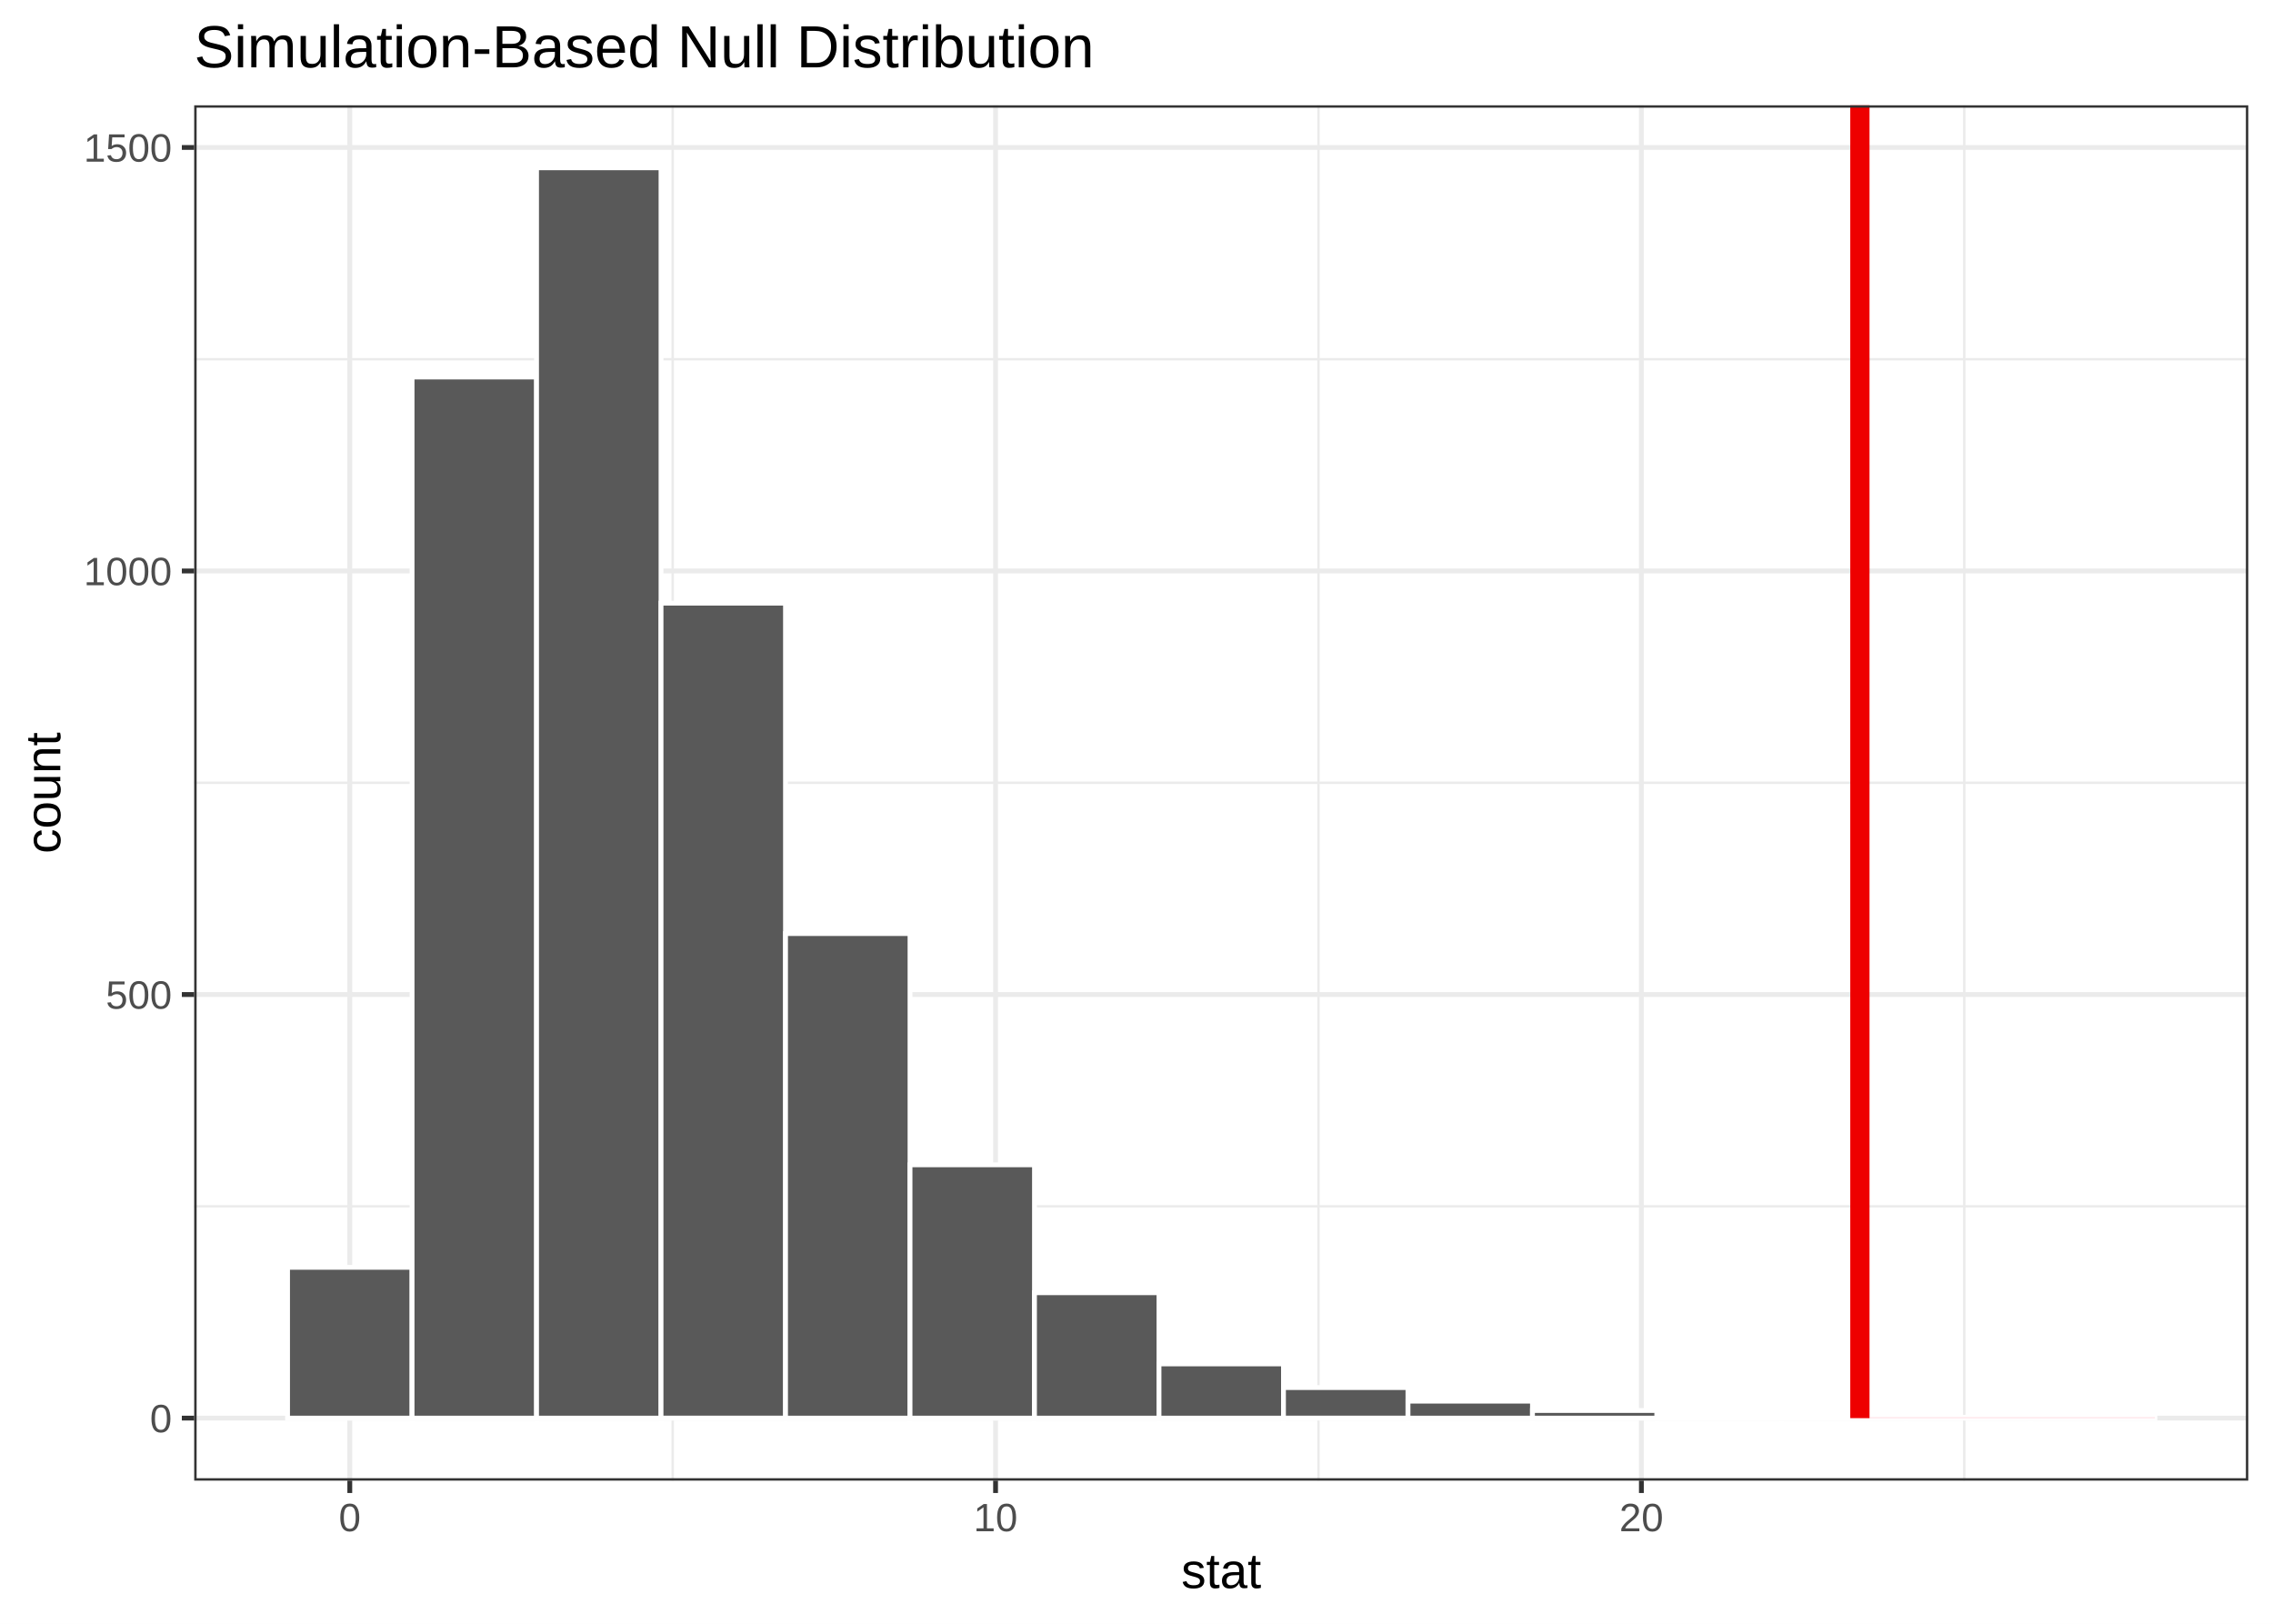
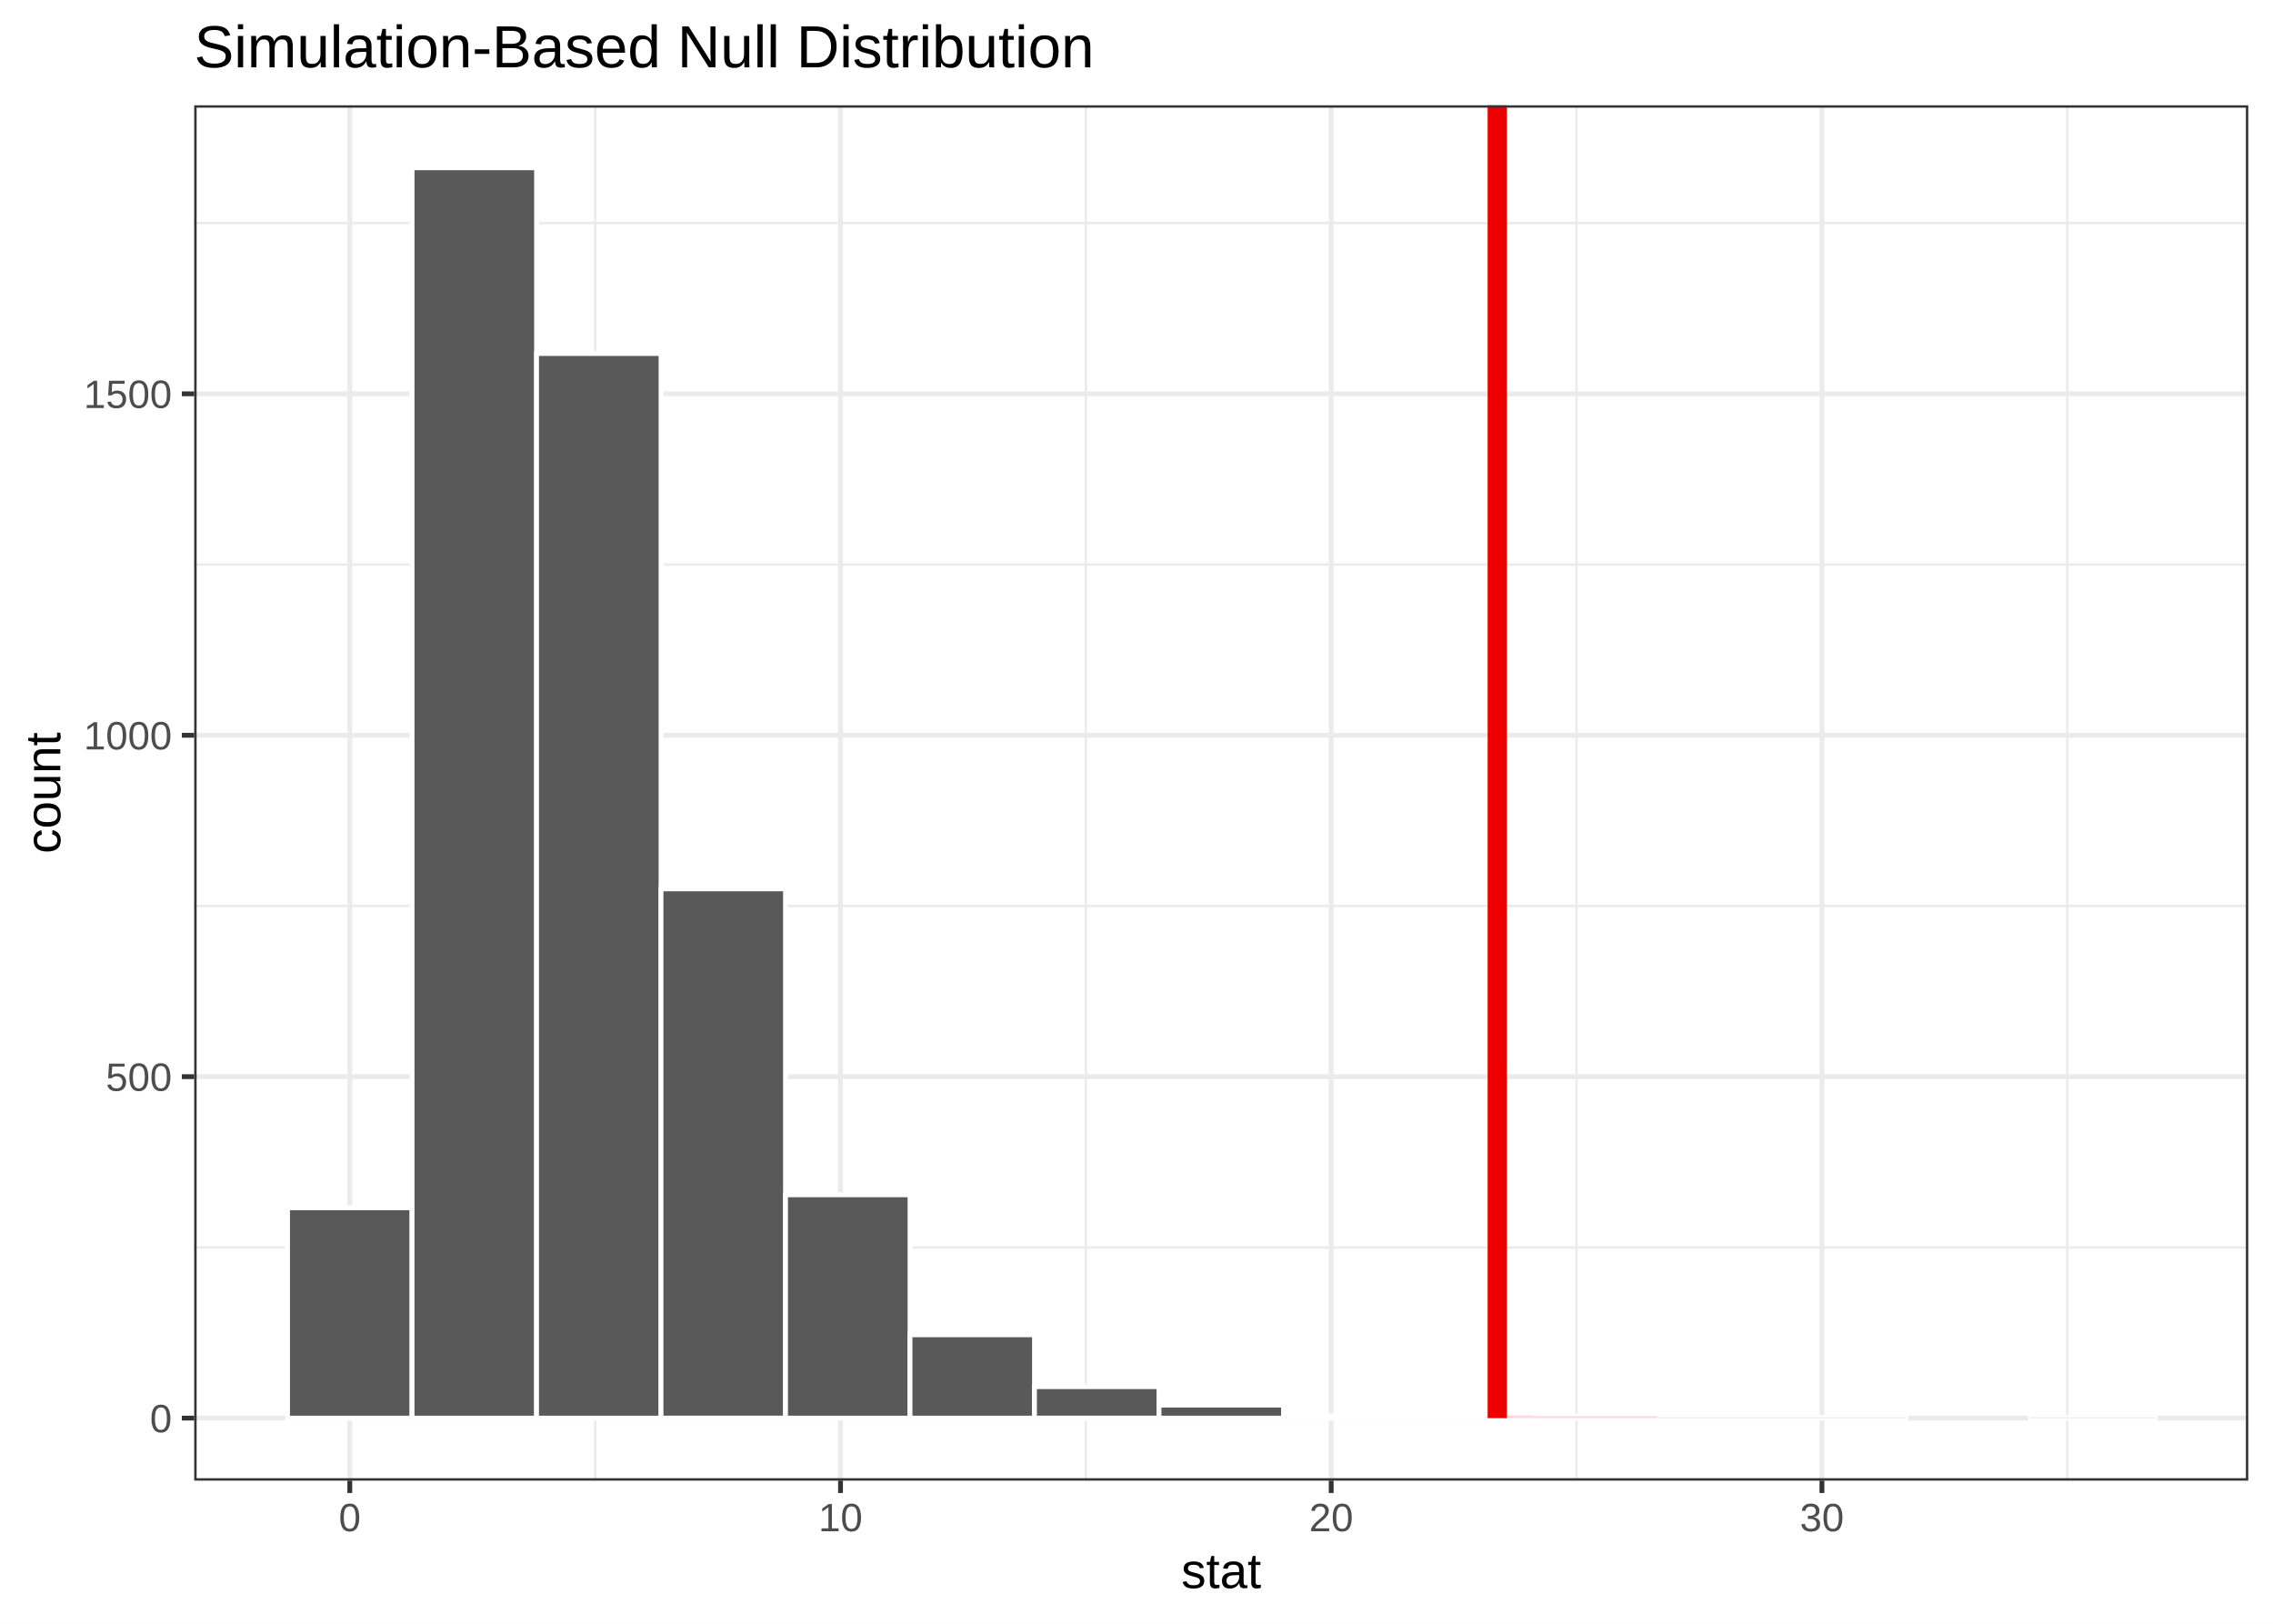
<svg xmlns="http://www.w3.org/2000/svg" class="svglite" width="504.00pt" height="360.00pt" viewBox="0 0 504.00 360.00">
  <defs>
    <style type="text/css">
    .svglite line, .svglite polyline, .svglite polygon, .svglite path, .svglite rect, .svglite circle {
      fill: none;
      stroke: #000000;
      stroke-linecap: round;
      stroke-linejoin: round;
      stroke-miterlimit: 10.00;
    }
    .svglite text {
      white-space: pre;
    }
  </style>
  </defs>
  <rect width="100%" height="100%" style="stroke: none; fill: none;" />
  <defs>
    <clipPath id="cpMC4wMHw1MDQuMDB8MC4wMHwzNjAuMDA=">
      <rect x="0.00" y="0.00" width="504.00" height="360.00" />
    </clipPath>
  </defs>
  <g clip-path="url(#cpMC4wMHw1MDQuMDB8MC4wMHwzNjAuMDA=)">
    <rect x="0.00" y="0.00" width="504.00" height="360.00" style="stroke-width: 1.07; stroke: #FFFFFF; fill: #FFFFFF;" />
  </g>
  <defs>
    <clipPath id="cpNDMuMDZ8NDk4LjUyfDIzLjM0fDMyOC4yNw==">
      <rect x="43.06" y="23.34" width="455.46" height="304.93" />
    </clipPath>
  </defs>
  <g clip-path="url(#cpNDMuMDZ8NDk4LjUyfDIzLjM0fDMyOC4yNw==)">
    <rect x="43.06" y="23.34" width="455.46" height="304.93" style="stroke-width: 1.07; stroke: none; fill: #FFFFFF;" />
-     <polyline points="43.06,267.45 498.52,267.45 " style="stroke-width: 0.53; stroke: #EBEBEB; stroke-linecap: butt;" />
-     <polyline points="43.06,173.55 498.52,173.55 " style="stroke-width: 0.53; stroke: #EBEBEB; stroke-linecap: butt;" />
-     <polyline points="43.06,79.64 498.52,79.64 " style="stroke-width: 0.53; stroke: #EBEBEB; stroke-linecap: butt;" />
-     <polyline points="149.16,328.27 149.16,23.34 " style="stroke-width: 0.53; stroke: #EBEBEB; stroke-linecap: butt;" />
-     <polyline points="292.35,328.27 292.35,23.34 " style="stroke-width: 0.53; stroke: #EBEBEB; stroke-linecap: butt;" />
-     <polyline points="435.54,328.27 435.54,23.34 " style="stroke-width: 0.53; stroke: #EBEBEB; stroke-linecap: butt;" />
+     <polyline points="43.06,276.56 498.52,276.56 " style="stroke-width: 0.53; stroke: #EBEBEB; stroke-linecap: butt;" />
+     <polyline points="43.06,200.86 498.52,200.86 " style="stroke-width: 0.53; stroke: #EBEBEB; stroke-linecap: butt;" />
+     <polyline points="43.06,125.16 498.52,125.16 " style="stroke-width: 0.53; stroke: #EBEBEB; stroke-linecap: butt;" />
+     <polyline points="43.06,49.46 498.52,49.46 " style="stroke-width: 0.53; stroke: #EBEBEB; stroke-linecap: butt;" />
+     <polyline points="131.97,328.27 131.97,23.34 " style="stroke-width: 0.53; stroke: #EBEBEB; stroke-linecap: butt;" />
+     <polyline points="240.77,328.27 240.77,23.34 " style="stroke-width: 0.53; stroke: #EBEBEB; stroke-linecap: butt;" />
+     <polyline points="349.57,328.27 349.57,23.34 " style="stroke-width: 0.53; stroke: #EBEBEB; stroke-linecap: butt;" />
+     <polyline points="458.38,328.27 458.38,23.34 " style="stroke-width: 0.53; stroke: #EBEBEB; stroke-linecap: butt;" />
    <polyline points="43.06,314.41 498.52,314.41 " style="stroke-width: 1.07; stroke: #EBEBEB; stroke-linecap: butt;" />
-     <polyline points="43.06,220.50 498.52,220.50 " style="stroke-width: 1.07; stroke: #EBEBEB; stroke-linecap: butt;" />
-     <polyline points="43.06,126.59 498.52,126.59 " style="stroke-width: 1.07; stroke: #EBEBEB; stroke-linecap: butt;" />
-     <polyline points="43.06,32.69 498.52,32.69 " style="stroke-width: 1.07; stroke: #EBEBEB; stroke-linecap: butt;" />
+     <polyline points="43.06,238.71 498.52,238.71 " style="stroke-width: 1.07; stroke: #EBEBEB; stroke-linecap: butt;" />
+     <polyline points="43.06,163.01 498.52,163.01 " style="stroke-width: 1.07; stroke: #EBEBEB; stroke-linecap: butt;" />
+     <polyline points="43.06,87.31 498.52,87.31 " style="stroke-width: 1.07; stroke: #EBEBEB; stroke-linecap: butt;" />
    <polyline points="77.56,328.27 77.56,23.34 " style="stroke-width: 1.07; stroke: #EBEBEB; stroke-linecap: butt;" />
-     <polyline points="220.75,328.27 220.75,23.34 " style="stroke-width: 1.07; stroke: #EBEBEB; stroke-linecap: butt;" />
-     <polyline points="363.95,328.27 363.95,23.34 " style="stroke-width: 1.07; stroke: #EBEBEB; stroke-linecap: butt;" />
-     <rect x="63.76" y="280.98" width="27.60" height="33.43" style="stroke-width: 1.07; stroke: #FFFFFF; stroke-linecap: butt; stroke-linejoin: miter; fill: #595959;" />
-     <rect x="91.37" y="83.59" width="27.60" height="230.82" style="stroke-width: 1.07; stroke: #FFFFFF; stroke-linecap: butt; stroke-linejoin: miter; fill: #595959;" />
-     <rect x="118.97" y="37.20" width="27.60" height="277.21" style="stroke-width: 1.07; stroke: #FFFFFF; stroke-linecap: butt; stroke-linejoin: miter; fill: #595959;" />
-     <rect x="146.57" y="133.73" width="27.60" height="180.67" style="stroke-width: 1.07; stroke: #FFFFFF; stroke-linecap: butt; stroke-linejoin: miter; fill: #595959;" />
-     <rect x="174.18" y="206.98" width="27.60" height="107.43" style="stroke-width: 1.07; stroke: #FFFFFF; stroke-linecap: butt; stroke-linejoin: miter; fill: #595959;" />
-     <rect x="201.78" y="258.25" width="27.60" height="56.16" style="stroke-width: 1.07; stroke: #FFFFFF; stroke-linecap: butt; stroke-linejoin: miter; fill: #595959;" />
-     <rect x="229.38" y="286.61" width="27.60" height="27.80" style="stroke-width: 1.07; stroke: #FFFFFF; stroke-linecap: butt; stroke-linejoin: miter; fill: #595959;" />
-     <rect x="256.99" y="302.39" width="27.60" height="12.02" style="stroke-width: 1.07; stroke: #FFFFFF; stroke-linecap: butt; stroke-linejoin: miter; fill: #595959;" />
-     <rect x="284.59" y="307.64" width="27.60" height="6.76" style="stroke-width: 1.07; stroke: #FFFFFF; stroke-linecap: butt; stroke-linejoin: miter; fill: #595959;" />
-     <rect x="312.20" y="310.65" width="27.60" height="3.76" style="stroke-width: 1.07; stroke: #FFFFFF; stroke-linecap: butt; stroke-linejoin: miter; fill: #595959;" />
-     <rect x="339.80" y="312.72" width="27.60" height="1.69" style="stroke-width: 1.07; stroke: #FFFFFF; stroke-linecap: butt; stroke-linejoin: miter; fill: #595959;" />
-     <rect x="367.40" y="313.65" width="27.60" height="0.75" style="stroke-width: 1.07; stroke: #FFFFFF; stroke-linecap: butt; stroke-linejoin: miter; fill: #595959;" />
-     <rect x="395.01" y="314.22" width="27.60" height="0.19" style="stroke-width: 1.07; stroke: #FFFFFF; stroke-linecap: butt; stroke-linejoin: miter; fill: #595959;" />
-     <rect x="422.61" y="314.22" width="27.60" height="0.19" style="stroke-width: 1.07; stroke: #FFFFFF; stroke-linecap: butt; stroke-linejoin: miter; fill: #595959;" />
-     <rect x="450.21" y="314.22" width="27.60" height="0.19" style="stroke-width: 1.07; stroke: #FFFFFF; stroke-linecap: butt; stroke-linejoin: miter; fill: #595959;" />
-     <polygon points="412.40,314.22 412.40,314.22 422.61,314.22 422.61,314.22 422.61,314.28 422.61,314.34 422.61,314.41 422.61,314.34 422.61,314.28 422.61,314.22 422.61,314.22 450.21,314.22 450.21,314.22 450.21,314.28 450.21,314.34 450.21,314.41 450.21,314.34 450.21,314.28 450.21,314.22 450.21,314.22 477.82,314.22 477.82,314.22 477.82,314.41 477.82,314.41 477.82,314.41 450.21,314.41 450.21,314.41 450.21,314.41 450.21,314.41 450.21,314.41 450.21,314.41 450.21,314.41 450.21,314.41 450.21,314.41 422.61,314.41 422.61,314.41 422.61,314.41 422.61,314.41 422.61,314.41 422.61,314.41 422.61,314.41 422.61,314.41 422.61,314.41 412.40,314.41 412.40,314.41 412.40,314.41 " style="stroke-width: 0.00; stroke: none; stroke-linecap: butt; fill: #FFC0CB; fill-opacity: 0.60;" />
-     <polyline points="412.40,314.22 412.40,314.22 422.61,314.22 422.61,314.22 422.61,314.28 422.61,314.34 422.61,314.41 422.61,314.34 422.61,314.28 422.61,314.22 422.61,314.22 450.21,314.22 450.21,314.22 450.21,314.28 450.21,314.34 450.21,314.41 450.21,314.34 450.21,314.28 450.21,314.22 450.21,314.22 477.82,314.22 477.82,314.22 " style="stroke-width: 1.07; stroke: none; stroke-linecap: butt;" />
-     <line x1="412.40" y1="314.41" x2="412.40" y2="23.34" style="stroke-width: 4.27; stroke: #EE0000; stroke-linecap: butt;" />
+     <polyline points="186.37,328.27 186.37,23.34 " style="stroke-width: 1.07; stroke: #EBEBEB; stroke-linecap: butt;" />
+     <polyline points="295.17,328.27 295.17,23.34 " style="stroke-width: 1.07; stroke: #EBEBEB; stroke-linecap: butt;" />
+     <polyline points="403.98,328.27 403.98,23.34 " style="stroke-width: 1.07; stroke: #EBEBEB; stroke-linecap: butt;" />
+     <rect x="63.76" y="267.78" width="27.60" height="46.63" style="stroke-width: 1.07; stroke: #FFFFFF; stroke-linecap: butt; stroke-linejoin: miter; fill: #595959;" />
+     <rect x="91.37" y="37.20" width="27.60" height="277.21" style="stroke-width: 1.07; stroke: #FFFFFF; stroke-linecap: butt; stroke-linejoin: miter; fill: #595959;" />
+     <rect x="118.97" y="78.38" width="27.60" height="236.03" style="stroke-width: 1.07; stroke: #FFFFFF; stroke-linecap: butt; stroke-linejoin: miter; fill: #595959;" />
+     <rect x="146.57" y="197.07" width="27.60" height="117.33" style="stroke-width: 1.07; stroke: #FFFFFF; stroke-linecap: butt; stroke-linejoin: miter; fill: #595959;" />
+     <rect x="174.18" y="264.90" width="27.60" height="49.51" style="stroke-width: 1.07; stroke: #FFFFFF; stroke-linecap: butt; stroke-linejoin: miter; fill: #595959;" />
+     <rect x="201.78" y="295.94" width="27.60" height="18.47" style="stroke-width: 1.07; stroke: #FFFFFF; stroke-linecap: butt; stroke-linejoin: miter; fill: #595959;" />
+     <rect x="229.38" y="307.44" width="27.60" height="6.96" style="stroke-width: 1.07; stroke: #FFFFFF; stroke-linecap: butt; stroke-linejoin: miter; fill: #595959;" />
+     <rect x="256.99" y="311.53" width="27.60" height="2.88" style="stroke-width: 1.07; stroke: #FFFFFF; stroke-linecap: butt; stroke-linejoin: miter; fill: #595959;" />
+     <rect x="284.59" y="313.95" width="27.60" height="0.45" style="stroke-width: 1.07; stroke: #FFFFFF; stroke-linecap: butt; stroke-linejoin: miter; fill: #595959;" />
+     <rect x="312.20" y="313.80" width="27.60" height="0.61" style="stroke-width: 1.07; stroke: #FFFFFF; stroke-linecap: butt; stroke-linejoin: miter; fill: #595959;" />
+     <rect x="339.80" y="313.95" width="27.60" height="0.45" style="stroke-width: 1.07; stroke: #FFFFFF; stroke-linecap: butt; stroke-linejoin: miter; fill: #595959;" />
+     <rect x="367.40" y="314.25" width="27.60" height="0.15" style="stroke-width: 1.07; stroke: #FFFFFF; stroke-linecap: butt; stroke-linejoin: miter; fill: #595959;" />
+     <rect x="395.01" y="314.25" width="27.60" height="0.15" style="stroke-width: 1.07; stroke: #FFFFFF; stroke-linecap: butt; stroke-linejoin: miter; fill: #595959;" />
+     <rect x="422.61" y="314.41" width="27.60" height="0.00" style="stroke-width: 1.07; stroke: #FFFFFF; stroke-linecap: butt; stroke-linejoin: miter; fill: #595959;" />
+     <rect x="450.21" y="314.25" width="27.60" height="0.15" style="stroke-width: 1.07; stroke: #FFFFFF; stroke-linecap: butt; stroke-linejoin: miter; fill: #595959;" />
+     <polygon points="331.99,313.80 331.99,313.80 339.80,313.80 339.80,313.80 339.80,314.00 339.80,314.20 339.80,314.41 339.80,314.25 339.80,314.10 339.80,313.95 339.80,313.95 367.40,313.95 367.40,313.95 367.40,314.10 367.40,314.25 367.40,314.41 367.40,314.36 367.40,314.30 367.40,314.25 367.40,314.25 395.01,314.25 395.01,314.25 395.01,314.30 395.01,314.36 395.01,314.41 395.01,314.36 395.01,314.30 395.01,314.25 395.01,314.25 422.61,314.25 422.61,314.25 422.61,314.30 422.61,314.36 422.61,314.41 422.61,314.41 422.61,314.41 422.61,314.41 422.61,314.41 450.21,314.41 450.21,314.41 450.21,314.41 450.21,314.41 450.21,314.41 450.21,314.36 450.21,314.30 450.21,314.25 450.21,314.25 477.82,314.25 477.82,314.25 477.82,314.41 477.82,314.41 477.82,314.41 450.21,314.41 450.21,314.41 450.21,314.41 450.21,314.41 450.21,314.41 450.21,314.41 450.21,314.41 450.21,314.41 450.21,314.41 422.61,314.41 422.61,314.41 422.61,314.41 422.61,314.41 422.61,314.41 422.61,314.41 422.61,314.41 422.61,314.41 422.61,314.41 395.01,314.41 395.01,314.41 395.01,314.41 395.01,314.41 395.01,314.41 395.01,314.41 395.01,314.41 395.01,314.41 395.01,314.41 367.40,314.41 367.40,314.41 367.40,314.41 367.40,314.41 367.40,314.41 367.40,314.41 367.40,314.41 367.40,314.41 367.40,314.41 339.80,314.41 339.80,314.41 339.80,314.41 339.80,314.41 339.80,314.41 339.80,314.41 339.80,314.41 339.80,314.41 339.80,314.41 331.99,314.41 331.99,314.41 331.99,314.41 " style="stroke-width: 0.00; stroke: none; stroke-linecap: butt; fill: #FFC0CB; fill-opacity: 0.60;" />
+     <polyline points="331.99,313.80 331.99,313.80 339.80,313.80 339.80,313.80 339.80,314.00 339.80,314.20 339.80,314.41 339.80,314.25 339.80,314.10 339.80,313.95 339.80,313.95 367.40,313.95 367.40,313.95 367.40,314.10 367.40,314.25 367.40,314.41 367.40,314.36 367.40,314.30 367.40,314.25 367.40,314.25 395.01,314.25 395.01,314.25 395.01,314.30 395.01,314.36 395.01,314.41 395.01,314.36 395.01,314.30 395.01,314.25 395.01,314.25 422.61,314.25 422.61,314.25 422.61,314.30 422.61,314.36 422.61,314.41 422.61,314.41 422.61,314.41 422.61,314.41 422.61,314.41 450.21,314.41 450.21,314.41 450.21,314.41 450.21,314.41 450.21,314.41 450.21,314.36 450.21,314.30 450.21,314.25 450.21,314.25 477.82,314.25 477.82,314.25 " style="stroke-width: 1.07; stroke: none; stroke-linecap: butt;" />
+     <line x1="331.99" y1="314.41" x2="331.99" y2="23.34" style="stroke-width: 4.27; stroke: #EE0000; stroke-linecap: butt;" />
    <rect x="43.06" y="23.34" width="455.46" height="304.93" style="stroke-width: 1.07; stroke: #333333;" />
  </g>
  <g clip-path="url(#cpMC4wMHw1MDQuMDB8MC4wMHwzNjAuMDA=)">
    <text x="38.13" y="317.56" text-anchor="end" style="font-size: 8.80px;fill: #4D4D4D; font-family: &quot;Arial&quot;;" textLength="4.90px" lengthAdjust="spacingAndGlyphs">0</text>
-     <text x="38.13" y="223.65" text-anchor="end" style="font-size: 8.80px;fill: #4D4D4D; font-family: &quot;Arial&quot;;" textLength="14.69px" lengthAdjust="spacingAndGlyphs">500</text>
-     <text x="38.13" y="129.75" text-anchor="end" style="font-size: 8.80px;fill: #4D4D4D; font-family: &quot;Arial&quot;;" textLength="19.58px" lengthAdjust="spacingAndGlyphs">1000</text>
-     <text x="38.13" y="35.84" text-anchor="end" style="font-size: 8.80px;fill: #4D4D4D; font-family: &quot;Arial&quot;;" textLength="19.58px" lengthAdjust="spacingAndGlyphs">1500</text>
+     <text x="38.13" y="241.86" text-anchor="end" style="font-size: 8.80px;fill: #4D4D4D; font-family: &quot;Arial&quot;;" textLength="14.69px" lengthAdjust="spacingAndGlyphs">500</text>
+     <text x="38.13" y="166.16" text-anchor="end" style="font-size: 8.80px;fill: #4D4D4D; font-family: &quot;Arial&quot;;" textLength="19.58px" lengthAdjust="spacingAndGlyphs">1000</text>
+     <text x="38.13" y="90.46" text-anchor="end" style="font-size: 8.80px;fill: #4D4D4D; font-family: &quot;Arial&quot;;" textLength="19.58px" lengthAdjust="spacingAndGlyphs">1500</text>
    <polyline points="40.32,314.41 43.06,314.41 " style="stroke-width: 1.07; stroke: #333333; stroke-linecap: butt;" />
-     <polyline points="40.32,220.50 43.06,220.50 " style="stroke-width: 1.07; stroke: #333333; stroke-linecap: butt;" />
-     <polyline points="40.32,126.59 43.06,126.59 " style="stroke-width: 1.07; stroke: #333333; stroke-linecap: butt;" />
-     <polyline points="40.32,32.69 43.06,32.69 " style="stroke-width: 1.07; stroke: #333333; stroke-linecap: butt;" />
+     <polyline points="40.32,238.71 43.06,238.71 " style="stroke-width: 1.07; stroke: #333333; stroke-linecap: butt;" />
+     <polyline points="40.32,163.01 43.06,163.01 " style="stroke-width: 1.07; stroke: #333333; stroke-linecap: butt;" />
+     <polyline points="40.32,87.31 43.06,87.31 " style="stroke-width: 1.07; stroke: #333333; stroke-linecap: butt;" />
    <polyline points="77.56,331.01 77.56,328.27 " style="stroke-width: 1.07; stroke: #333333; stroke-linecap: butt;" />
-     <polyline points="220.75,331.01 220.75,328.27 " style="stroke-width: 1.07; stroke: #333333; stroke-linecap: butt;" />
-     <polyline points="363.95,331.01 363.95,328.27 " style="stroke-width: 1.07; stroke: #333333; stroke-linecap: butt;" />
+     <polyline points="186.37,331.01 186.37,328.27 " style="stroke-width: 1.07; stroke: #333333; stroke-linecap: butt;" />
+     <polyline points="295.17,331.01 295.17,328.27 " style="stroke-width: 1.07; stroke: #333333; stroke-linecap: butt;" />
+     <polyline points="403.98,331.01 403.98,328.27 " style="stroke-width: 1.07; stroke: #333333; stroke-linecap: butt;" />
    <text x="77.56" y="339.50" text-anchor="middle" style="font-size: 8.80px;fill: #4D4D4D; font-family: &quot;Arial&quot;;" textLength="4.90px" lengthAdjust="spacingAndGlyphs">0</text>
-     <text x="220.75" y="339.50" text-anchor="middle" style="font-size: 8.80px;fill: #4D4D4D; font-family: &quot;Arial&quot;;" textLength="9.79px" lengthAdjust="spacingAndGlyphs">10</text>
-     <text x="363.95" y="339.50" text-anchor="middle" style="font-size: 8.80px;fill: #4D4D4D; font-family: &quot;Arial&quot;;" textLength="9.79px" lengthAdjust="spacingAndGlyphs">20</text>
+     <text x="186.37" y="339.50" text-anchor="middle" style="font-size: 8.80px;fill: #4D4D4D; font-family: &quot;Arial&quot;;" textLength="9.79px" lengthAdjust="spacingAndGlyphs">10</text>
+     <text x="295.17" y="339.50" text-anchor="middle" style="font-size: 8.80px;fill: #4D4D4D; font-family: &quot;Arial&quot;;" textLength="9.79px" lengthAdjust="spacingAndGlyphs">20</text>
+     <text x="403.98" y="339.50" text-anchor="middle" style="font-size: 8.80px;fill: #4D4D4D; font-family: &quot;Arial&quot;;" textLength="9.79px" lengthAdjust="spacingAndGlyphs">30</text>
    <text x="270.79" y="352.09" text-anchor="middle" style="font-size: 11.00px; font-family: &quot;Arial&quot;;" textLength="17.73px" lengthAdjust="spacingAndGlyphs">stat</text>
    <text transform="translate(13.37,175.80) rotate(-90)" text-anchor="middle" style="font-size: 11.00px; font-family: &quot;Arial&quot;;" textLength="26.91px" lengthAdjust="spacingAndGlyphs">count</text>
    <text x="43.06" y="14.94" style="font-size: 13.20px; font-family: &quot;Arial&quot;;" textLength="199.42px" lengthAdjust="spacingAndGlyphs">Simulation-Based Null Distribution</text>
  </g>
</svg>
